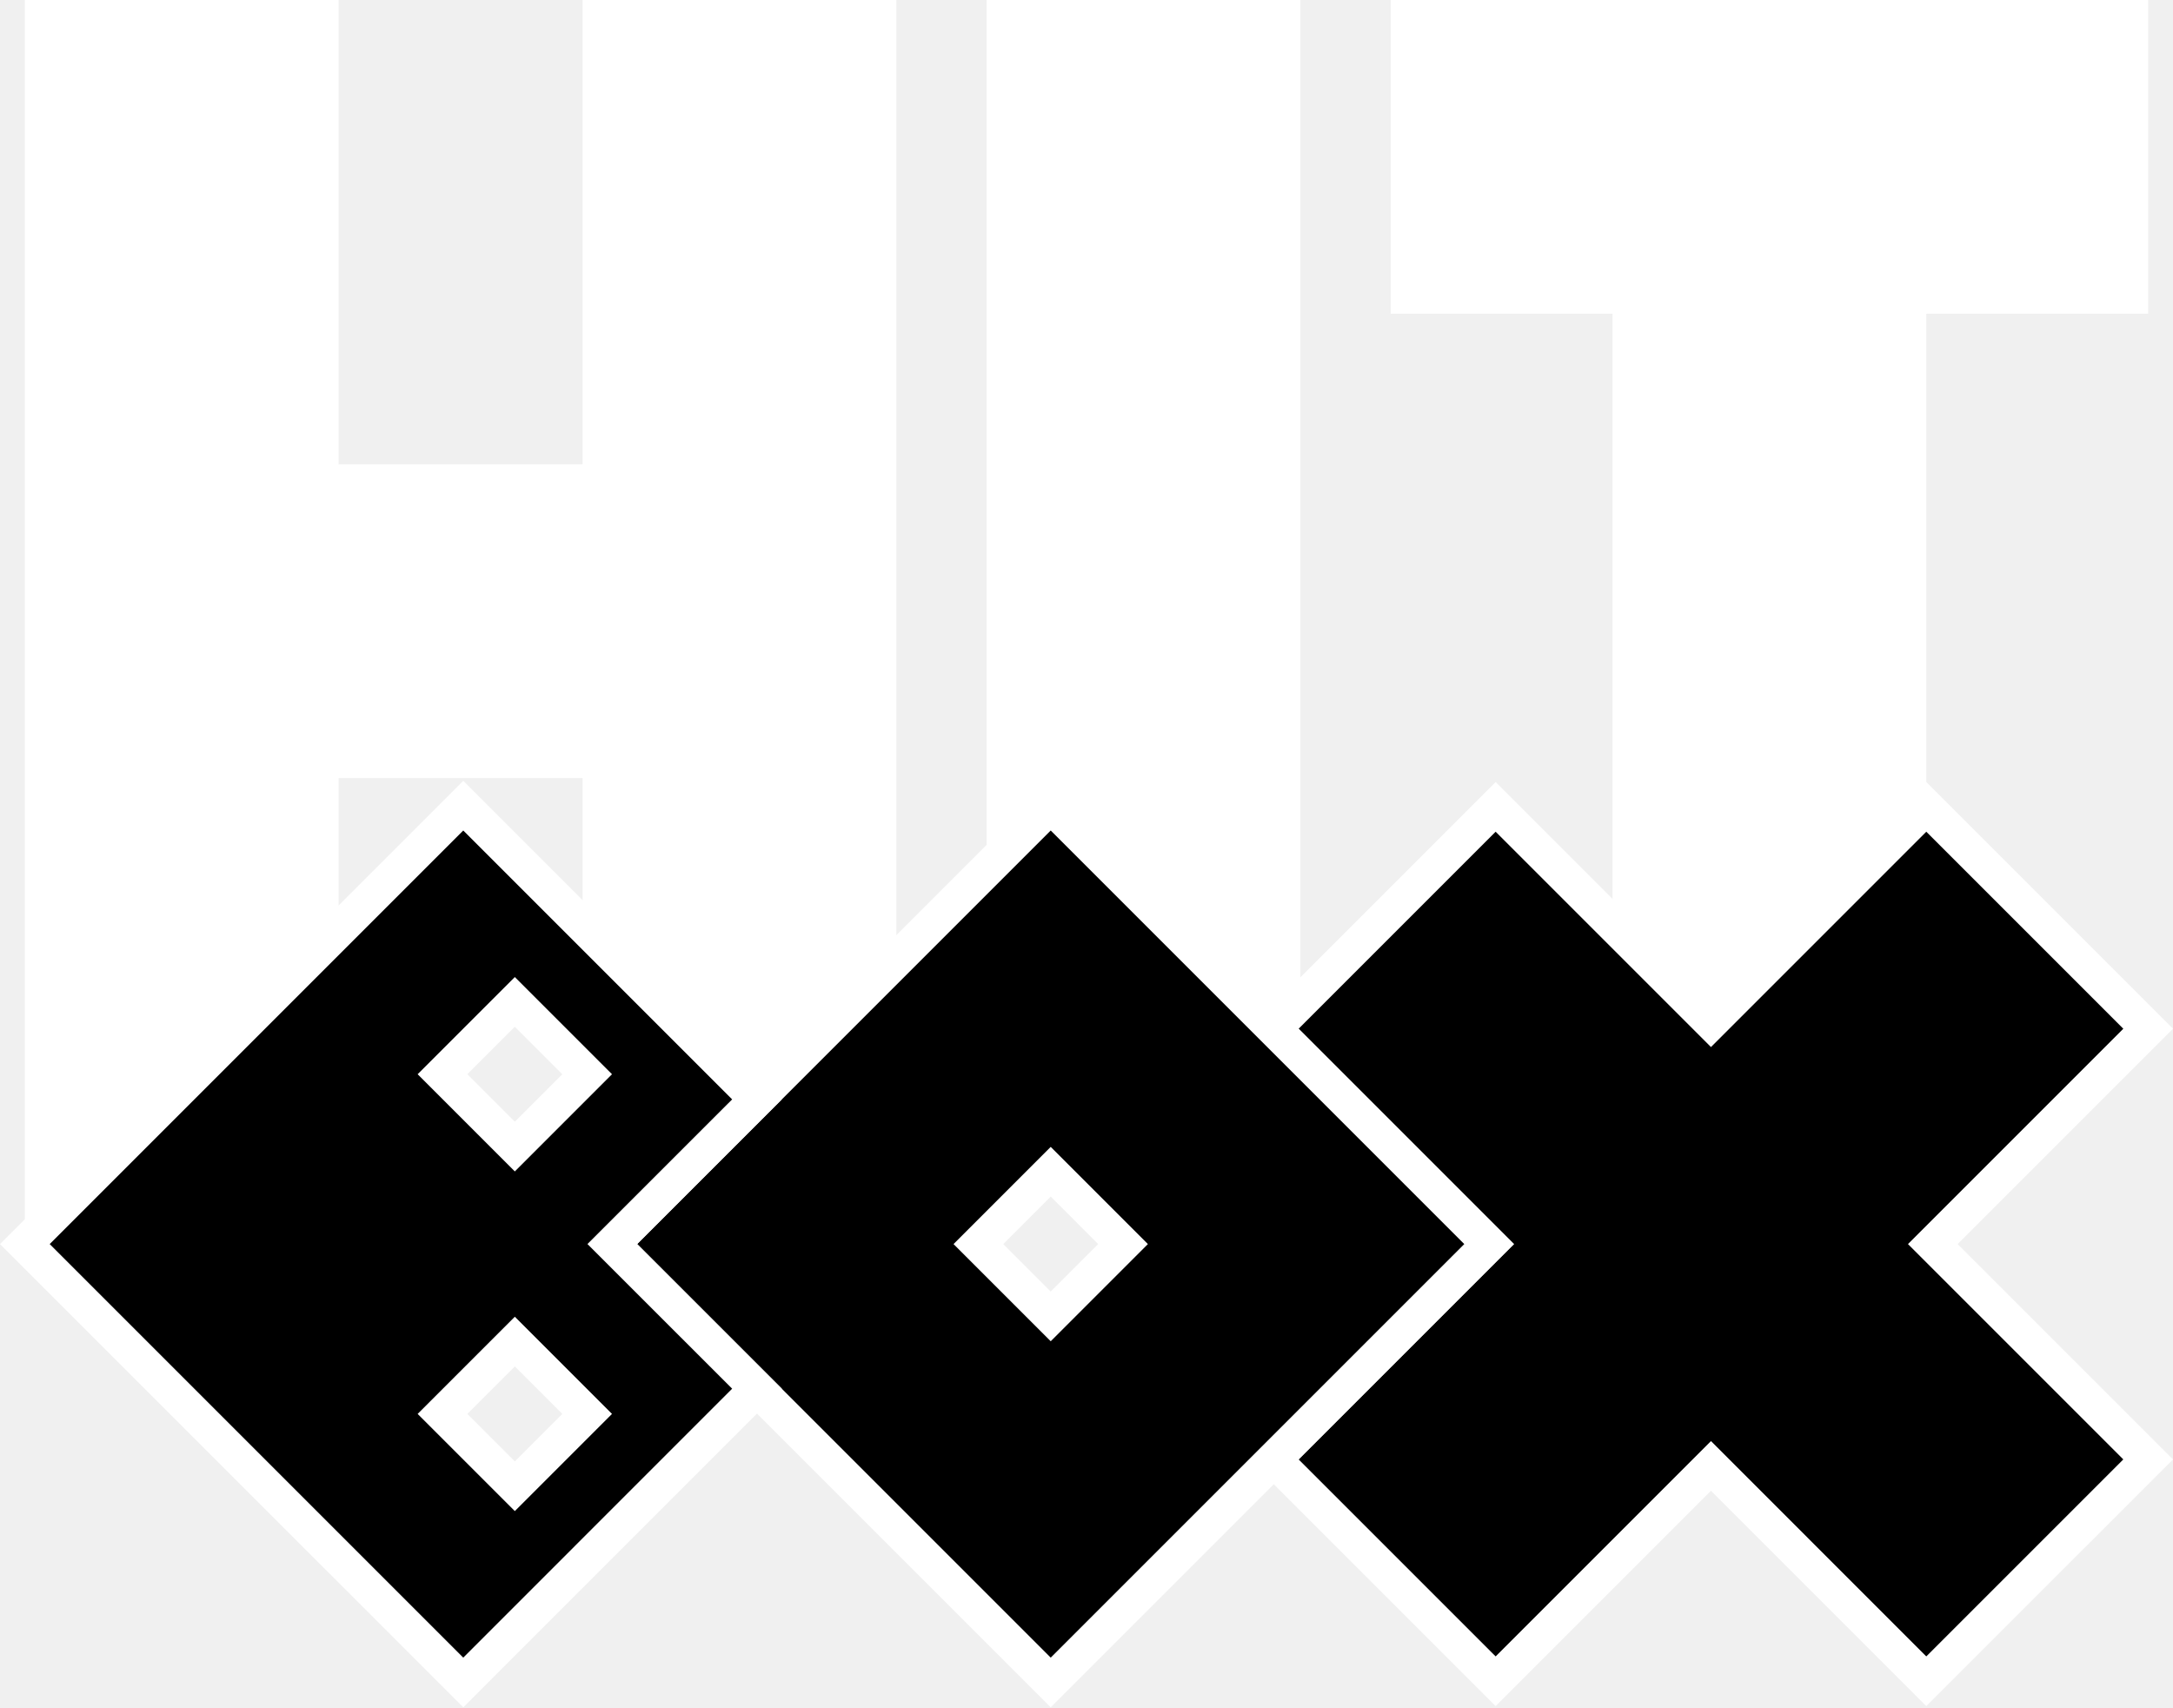
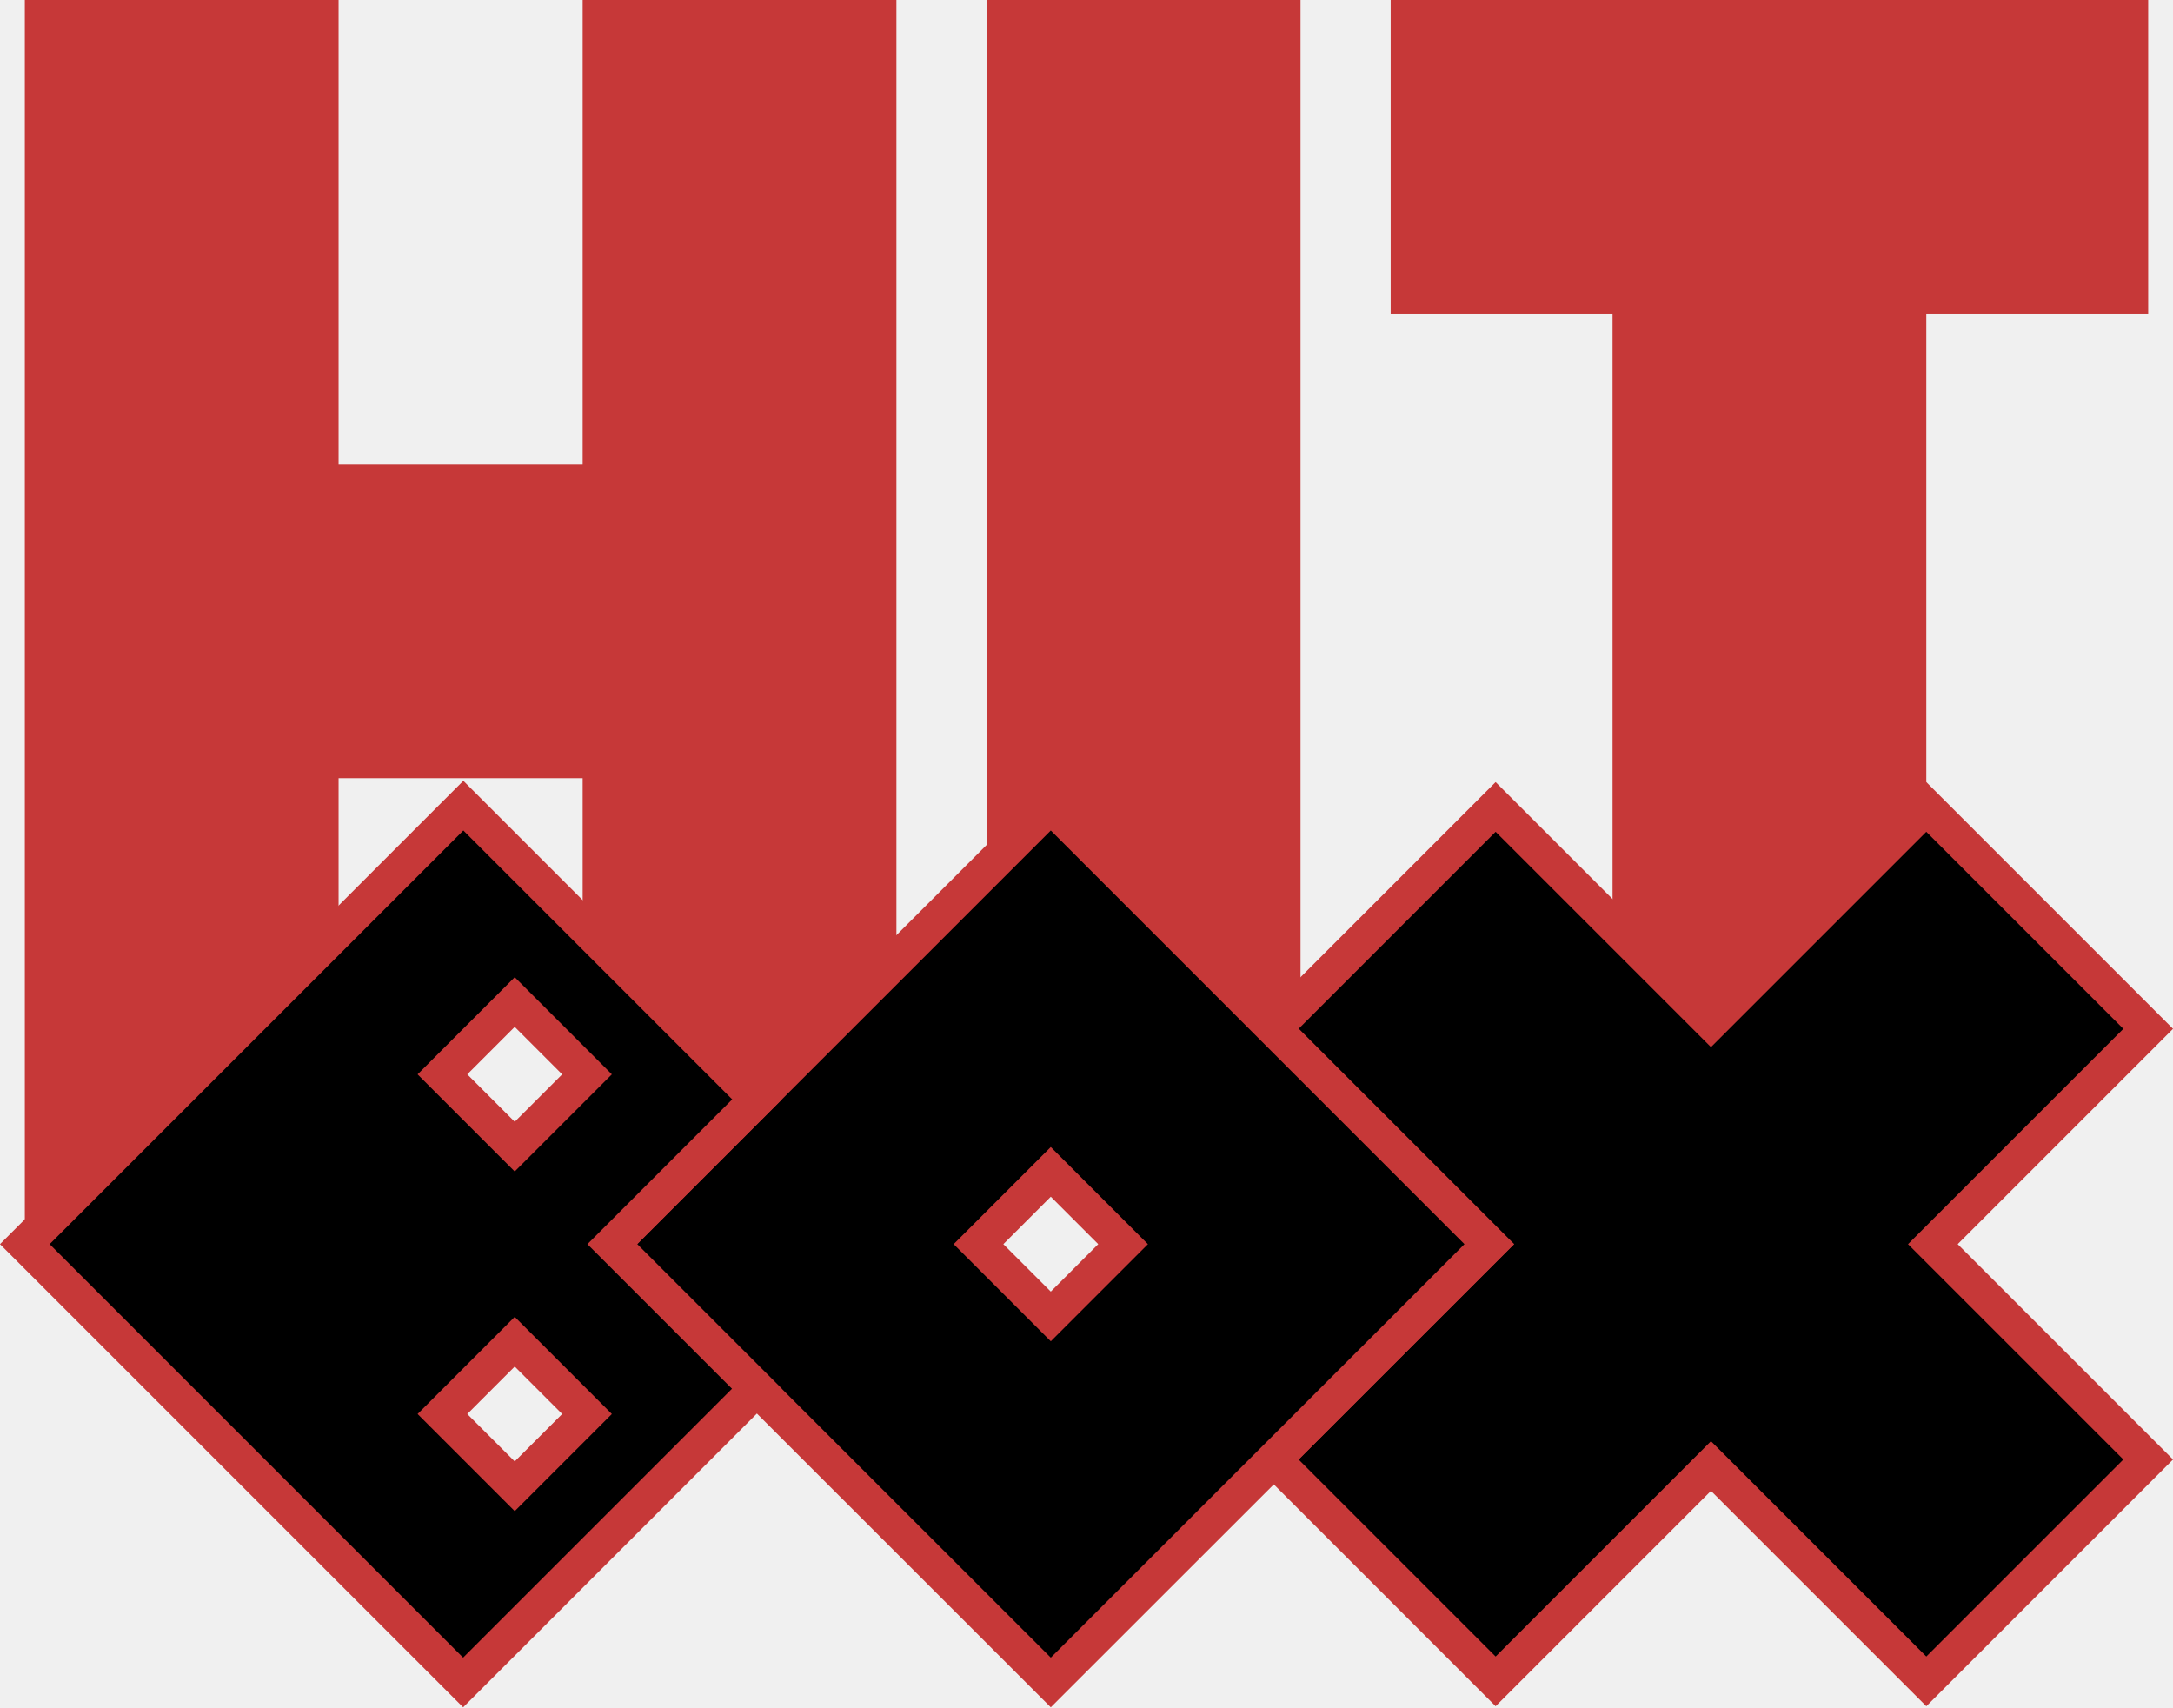
- <svg xmlns="http://www.w3.org/2000/svg" id="Layer_1" data-name="Layer 1" viewBox="0 0 998.03 784.14">
-   <defs>
-     <style>.cls-1{fill:#fff;}.cls-2{stroke:#fff;stroke-miterlimit:10;stroke-width:16.14px;}.cls-3{fill:none;}</style>
-   </defs>
-   <polygon class="cls-1" points="968.87 0 884.72 0 740.62 0 656.47 0 638.73 0 638.73 144.1 656.47 144.1 740.62 144.1 740.62 472.48 884.72 472.48 884.72 144.1 968.87 144.1 986.62 144.1 986.62 0 968.87 0" />
-   <rect class="cls-1" x="453.16" width="144.1" height="472.48" />
-   <polygon class="cls-1" points="267.59 0 267.59 213.28 155.52 213.28 155.52 0 11.41 0 11.41 213.28 11.41 357.38 11.41 571.38 155.52 571.38 155.52 357.38 267.59 357.38 267.59 571.38 411.69 571.38 411.69 357.38 411.69 213.28 411.69 0 267.59 0" />
-   <polygon class="cls-2" points="986.62 472.48 884.72 370.58 785.83 469.48 686.93 370.58 585.03 472.48 683.93 571.38 585.03 670.28 686.93 772.17 785.83 673.27 884.72 772.17 986.62 670.28 887.72 571.38 986.62 472.48" />
-   <path class="cls-2" d="M483.56,483.22,282.21,684.58,483.56,885.93,684.91,684.58ZM450.34,684.58l33.22-33.23,33.22,33.23L483.56,717.8Z" transform="translate(-0.98 -113.2)" />
-   <line class="cls-3" x1="212.77" y1="370.03" x2="281.23" y2="438.48" />
-   <path class="cls-2" d="M348.66,618.13,213.75,483.22l-95.06,95.06L12.4,684.58l85.13,85.13L213.75,885.93,348.66,751l-66.45-66.44ZM237.43,795.8l-33.22-33.22,33.22-33.22,33.22,33.22Zm0-156-33.22-33.23,33.22-33.22,33.22,33.22Z" transform="translate(-0.98 -113.2)" />
+ <svg xmlns="http://www.w3.org/2000/svg" version="1.1" id="Layer_1" x="0px" y="0px" viewBox="0 0 998 784.1" style="enable-background:new 0 0 998 784.1;" xml:space="preserve">
+   <style type="text/css">
+ 	.st0{fill:#C63838;}
+ 	.st1{stroke:#C63838;stroke-width:16.14;stroke-miterlimit:10;}
+ 	.st2{fill:none;}
+ </style>
+   <polygon class="st0" points="968.9,0 884.7,0 740.6,0 656.5,0 638.7,0 638.7,144.1 656.5,144.1 740.6,144.1 740.6,472.5   884.7,472.5 884.7,144.1 968.9,144.1 986.6,144.1 986.6,0 " />
+   <rect x="453.2" class="st0" width="144.1" height="472.5" />
+   <polygon class="st0" points="267.6,0 267.6,213.3 155.5,213.3 155.5,0 11.4,0 11.4,213.3 11.4,357.4 11.4,571.4 155.5,571.4   155.5,357.4 267.6,357.4 267.6,571.4 411.7,571.4 411.7,357.4 411.7,213.3 411.7,0 " />
+   <polygon class="st1" points="986.6,472.5 884.7,370.6 785.8,469.5 686.9,370.6 585,472.5 683.9,571.4 585,670.3 686.9,772.2   785.8,673.3 884.7,772.2 986.6,670.3 887.7,571.4 " />
+   <path class="st1" d="M482.6,370L281.2,571.4l201.4,201.3l201.4-201.3L482.6,370z M449.4,571.4l33.2-33.2l33.2,33.2l-33.2,33.2  L449.4,571.4z" />
+   <line class="st2" x1="212.8" y1="370" x2="281.2" y2="438.5" />
+   <path class="st1" d="M347.7,504.9L212.8,370l-95.1,95.1L11.4,571.4l85.1,85.1l116.2,116.2l134.9-134.9l-66.4-66.4L347.7,504.9z   M236.4,682.6l-33.2-33.2l33.2-33.2l33.2,33.2L236.4,682.6z M236.4,526.6l-33.2-33.2l33.2-33.2l33.2,33.2L236.4,526.6z" />
</svg>
